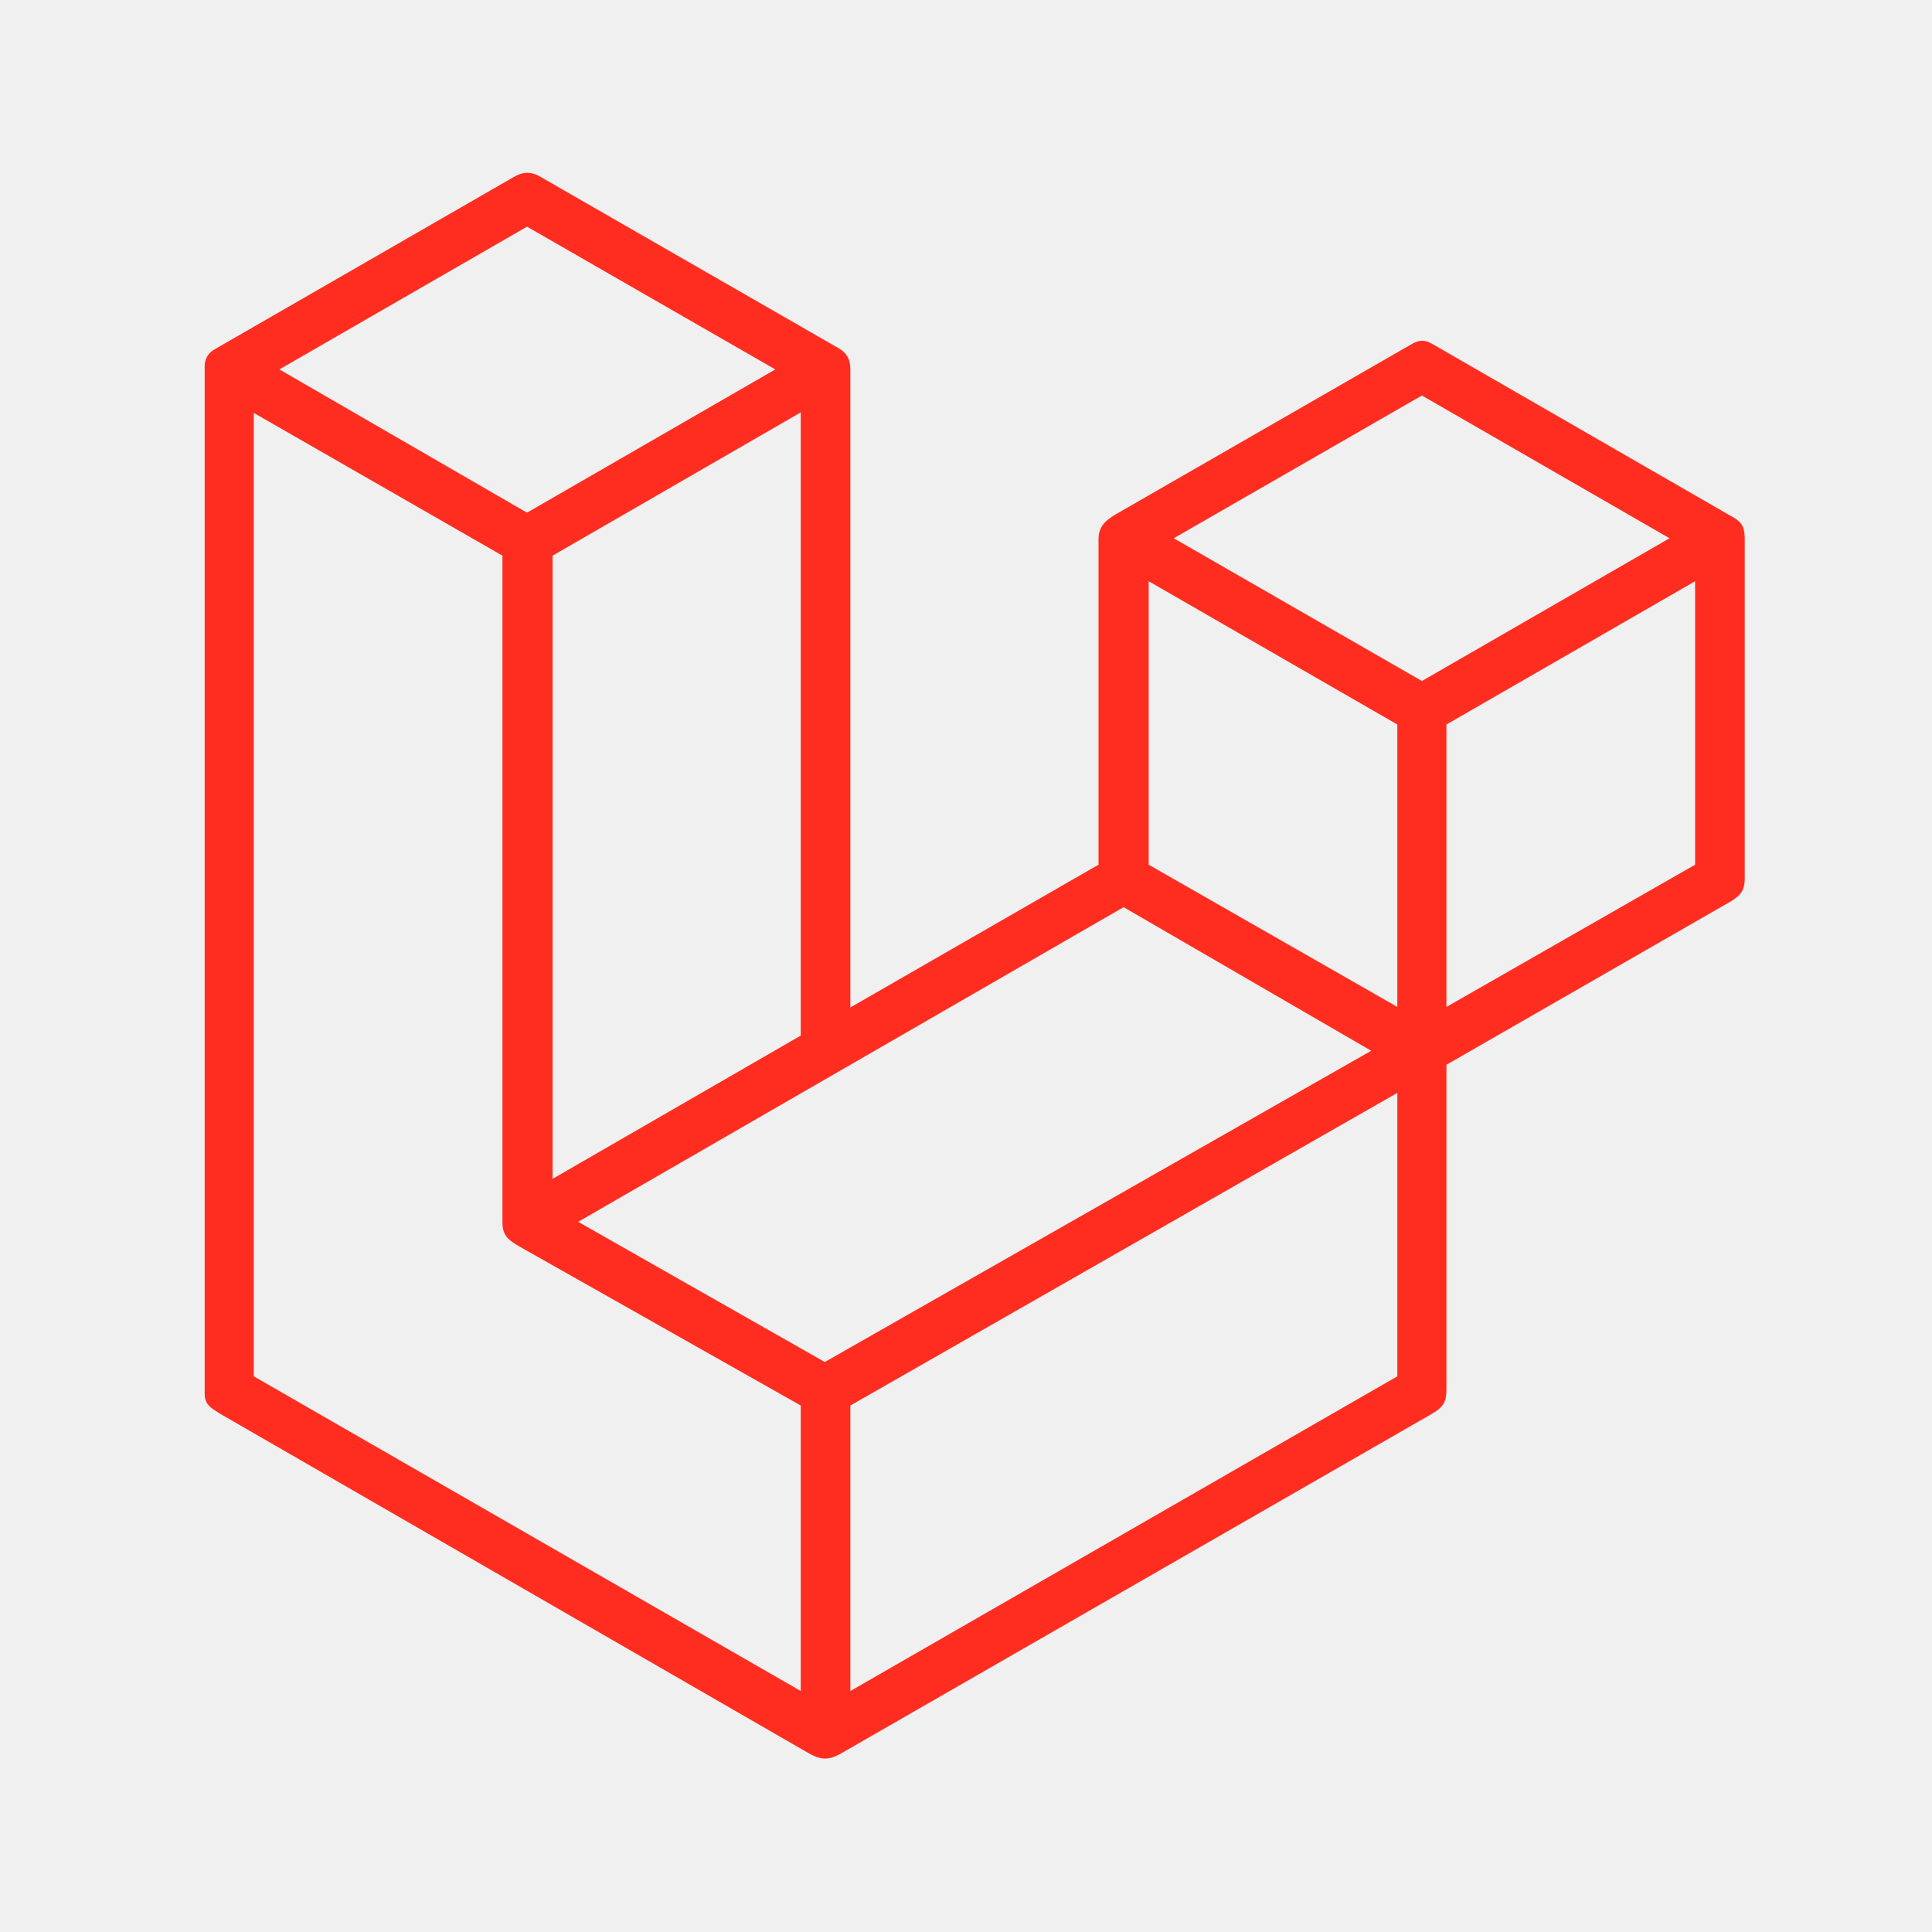
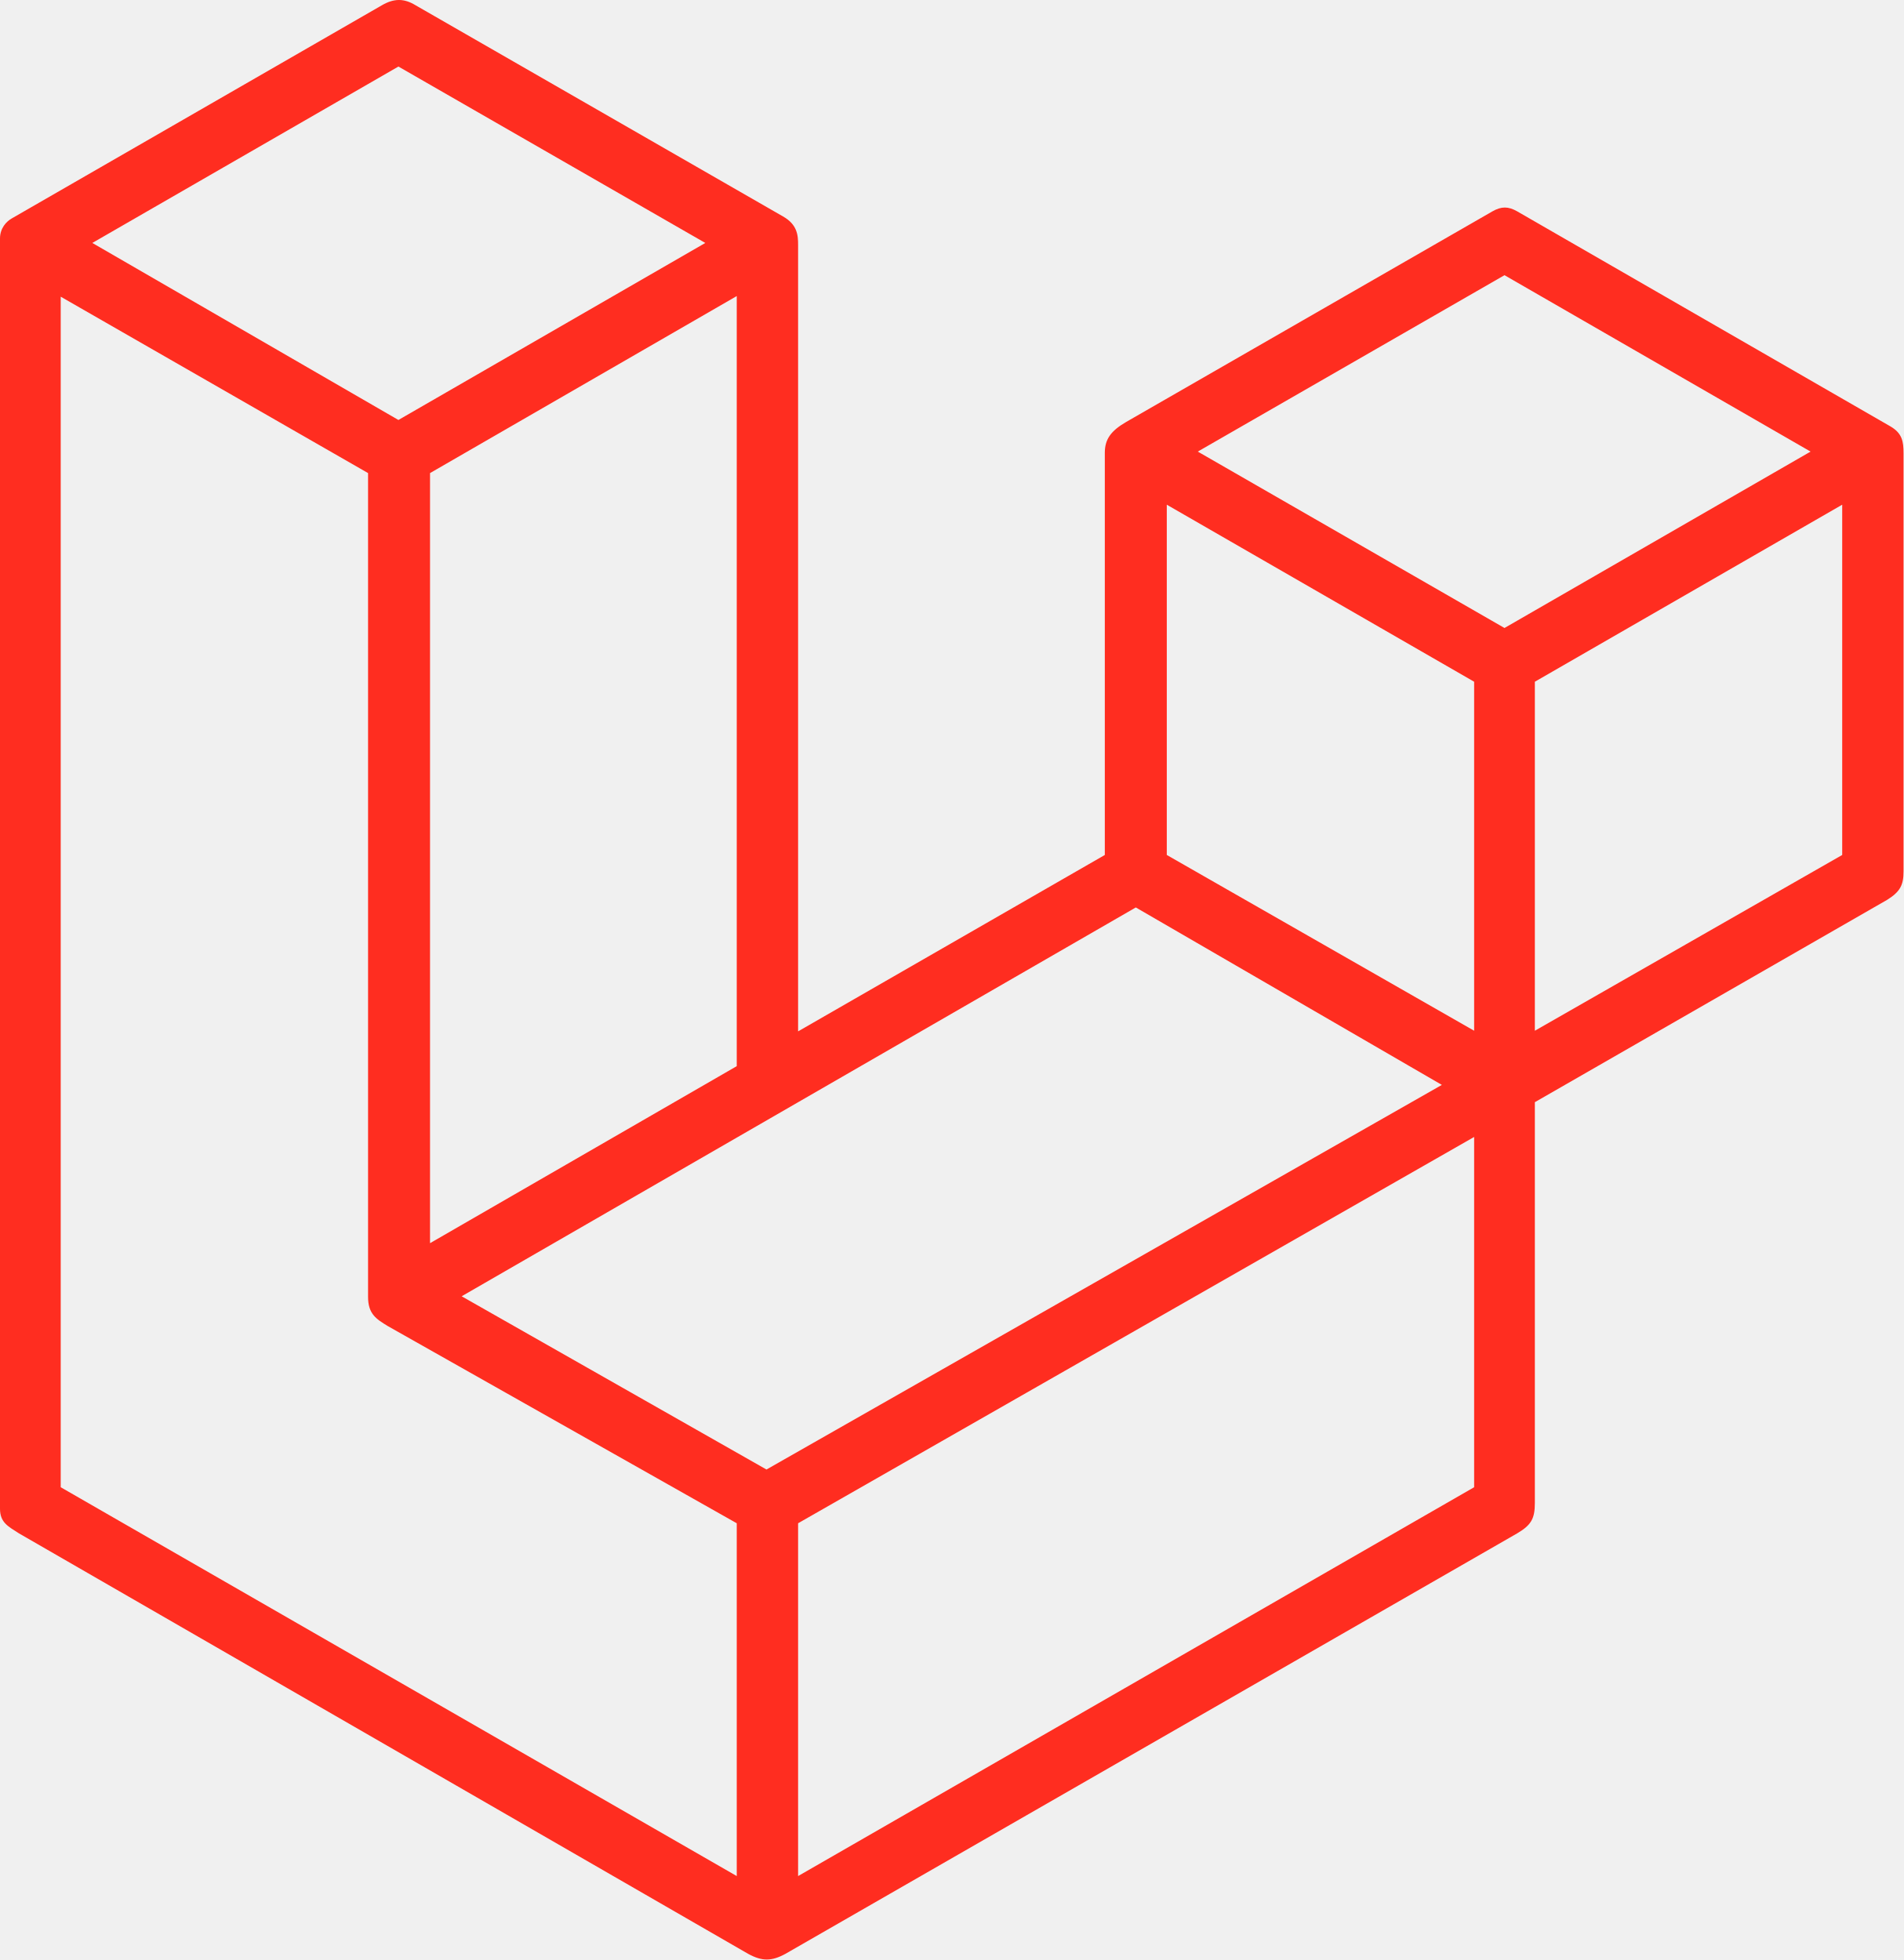
- <svg xmlns="http://www.w3.org/2000/svg" width="1888" height="1888" fill="#ff2d20">
-   <path d="M791.5 1714L215 1381.5c-8.5-5.5-15-8.5-15-19.5V357.5c0-8.158 5-13.5 9.5-16L502 173c9.5-5.5 17.5-5.5 26.5 0L819 340c11.5 6.5 12 15 12 22.5v622L1073.5 845V527c0-11 5-17.5 17-24.5L1380 336c7-4 12.5-4 19.5 0l295 170c9.5 5.5 10.5 12 10.5 21.5V858c0 10.5-2.5 16-13 22.5l-278.5 160v317c0 12.5-3 17.5-14 24L821 1714c-11 6-18.5 6-29.5 0zm-9-61.5v-279l-276-156c-9-5.5-15.5-9.5-15.5-23V543L248 403.5V1345zm583-307.5v-277L831 1373.5v279zm-25.528-318.167L1098 886.5 565 1194l241 137zM782.5 1012V403L540 543v609zm583-28V708l-243-140v277zm291-139V568l-243 140v276zm-267-179.5l242-139.5-242-139.5L1147 526zM757.635 361.004L515 221.5 273 361l242 140z" />
+ <svg xmlns="http://www.w3.org/2000/svg" width="1505" height="1550" viewBox="0 0 1505 1550" fill="none">
+   <g clip-path="url(#clip0_1315_21)">
+     <path d="M591.5 1545.12L15 1212.62C6.5 1207.12 0 1204.12 0 1193.12V188.625C0 180.467 5 175.125 9.5 172.625L302 4.125C311.5 -1.375 319.5 -1.375 328.5 4.125L619 171.125C630.5 177.625 631 186.125 631 193.625V815.625L873.5 676.125V358.125C873.5 347.125 878.5 340.625 890.5 333.625L1180 167.125C1187 163.125 1192.5 163.125 1199.5 167.125L1494.5 337.125C1504 342.625 1505 349.125 1505 358.625V689.125C1505 699.625 1502.5 705.125 1492 711.625L1213.5 871.625V1188.62C1213.5 1201.12 1210.5 1206.12 1199.5 1212.62L621 1545.12C610 1551.12 602.5 1551.12 591.5 1545.12ZM582.5 1483.62V1204.62L306.5 1048.62C297.5 1043.12 291 1039.12 291 1025.62V374.125L48 234.625V1176.12L582.5 1483.62ZM1165.5 1176.12V899.125L631 1204.62V1483.62L1165.5 1176.12ZM1139.97 857.958L898 717.625L365 1025.12L606 1162.12L1139.97 857.958ZM582.5 843.125V234.125L340 374.125V983.125L582.5 843.125ZM1165.5 815.125V539.125L922.5 399.125V676.125L1165.5 815.125ZM1456.5 676.125V399.125L1213.5 539.125V815.125L1456.5 676.125ZM1189.5 496.625L1431.5 357.125L1189.5 217.625L947 357.125L1189.5 496.625ZM557.635 192.129L315 52.625L73 192.125L315 332.125L557.635 192.129Z" fill="#FF2D20" />
+   </g>
+   <defs>
+     <clipPath id="clip0_1315_21">
+       <rect width="1505" height="1550" fill="white" />
+     </clipPath>
+   </defs>
</svg>
